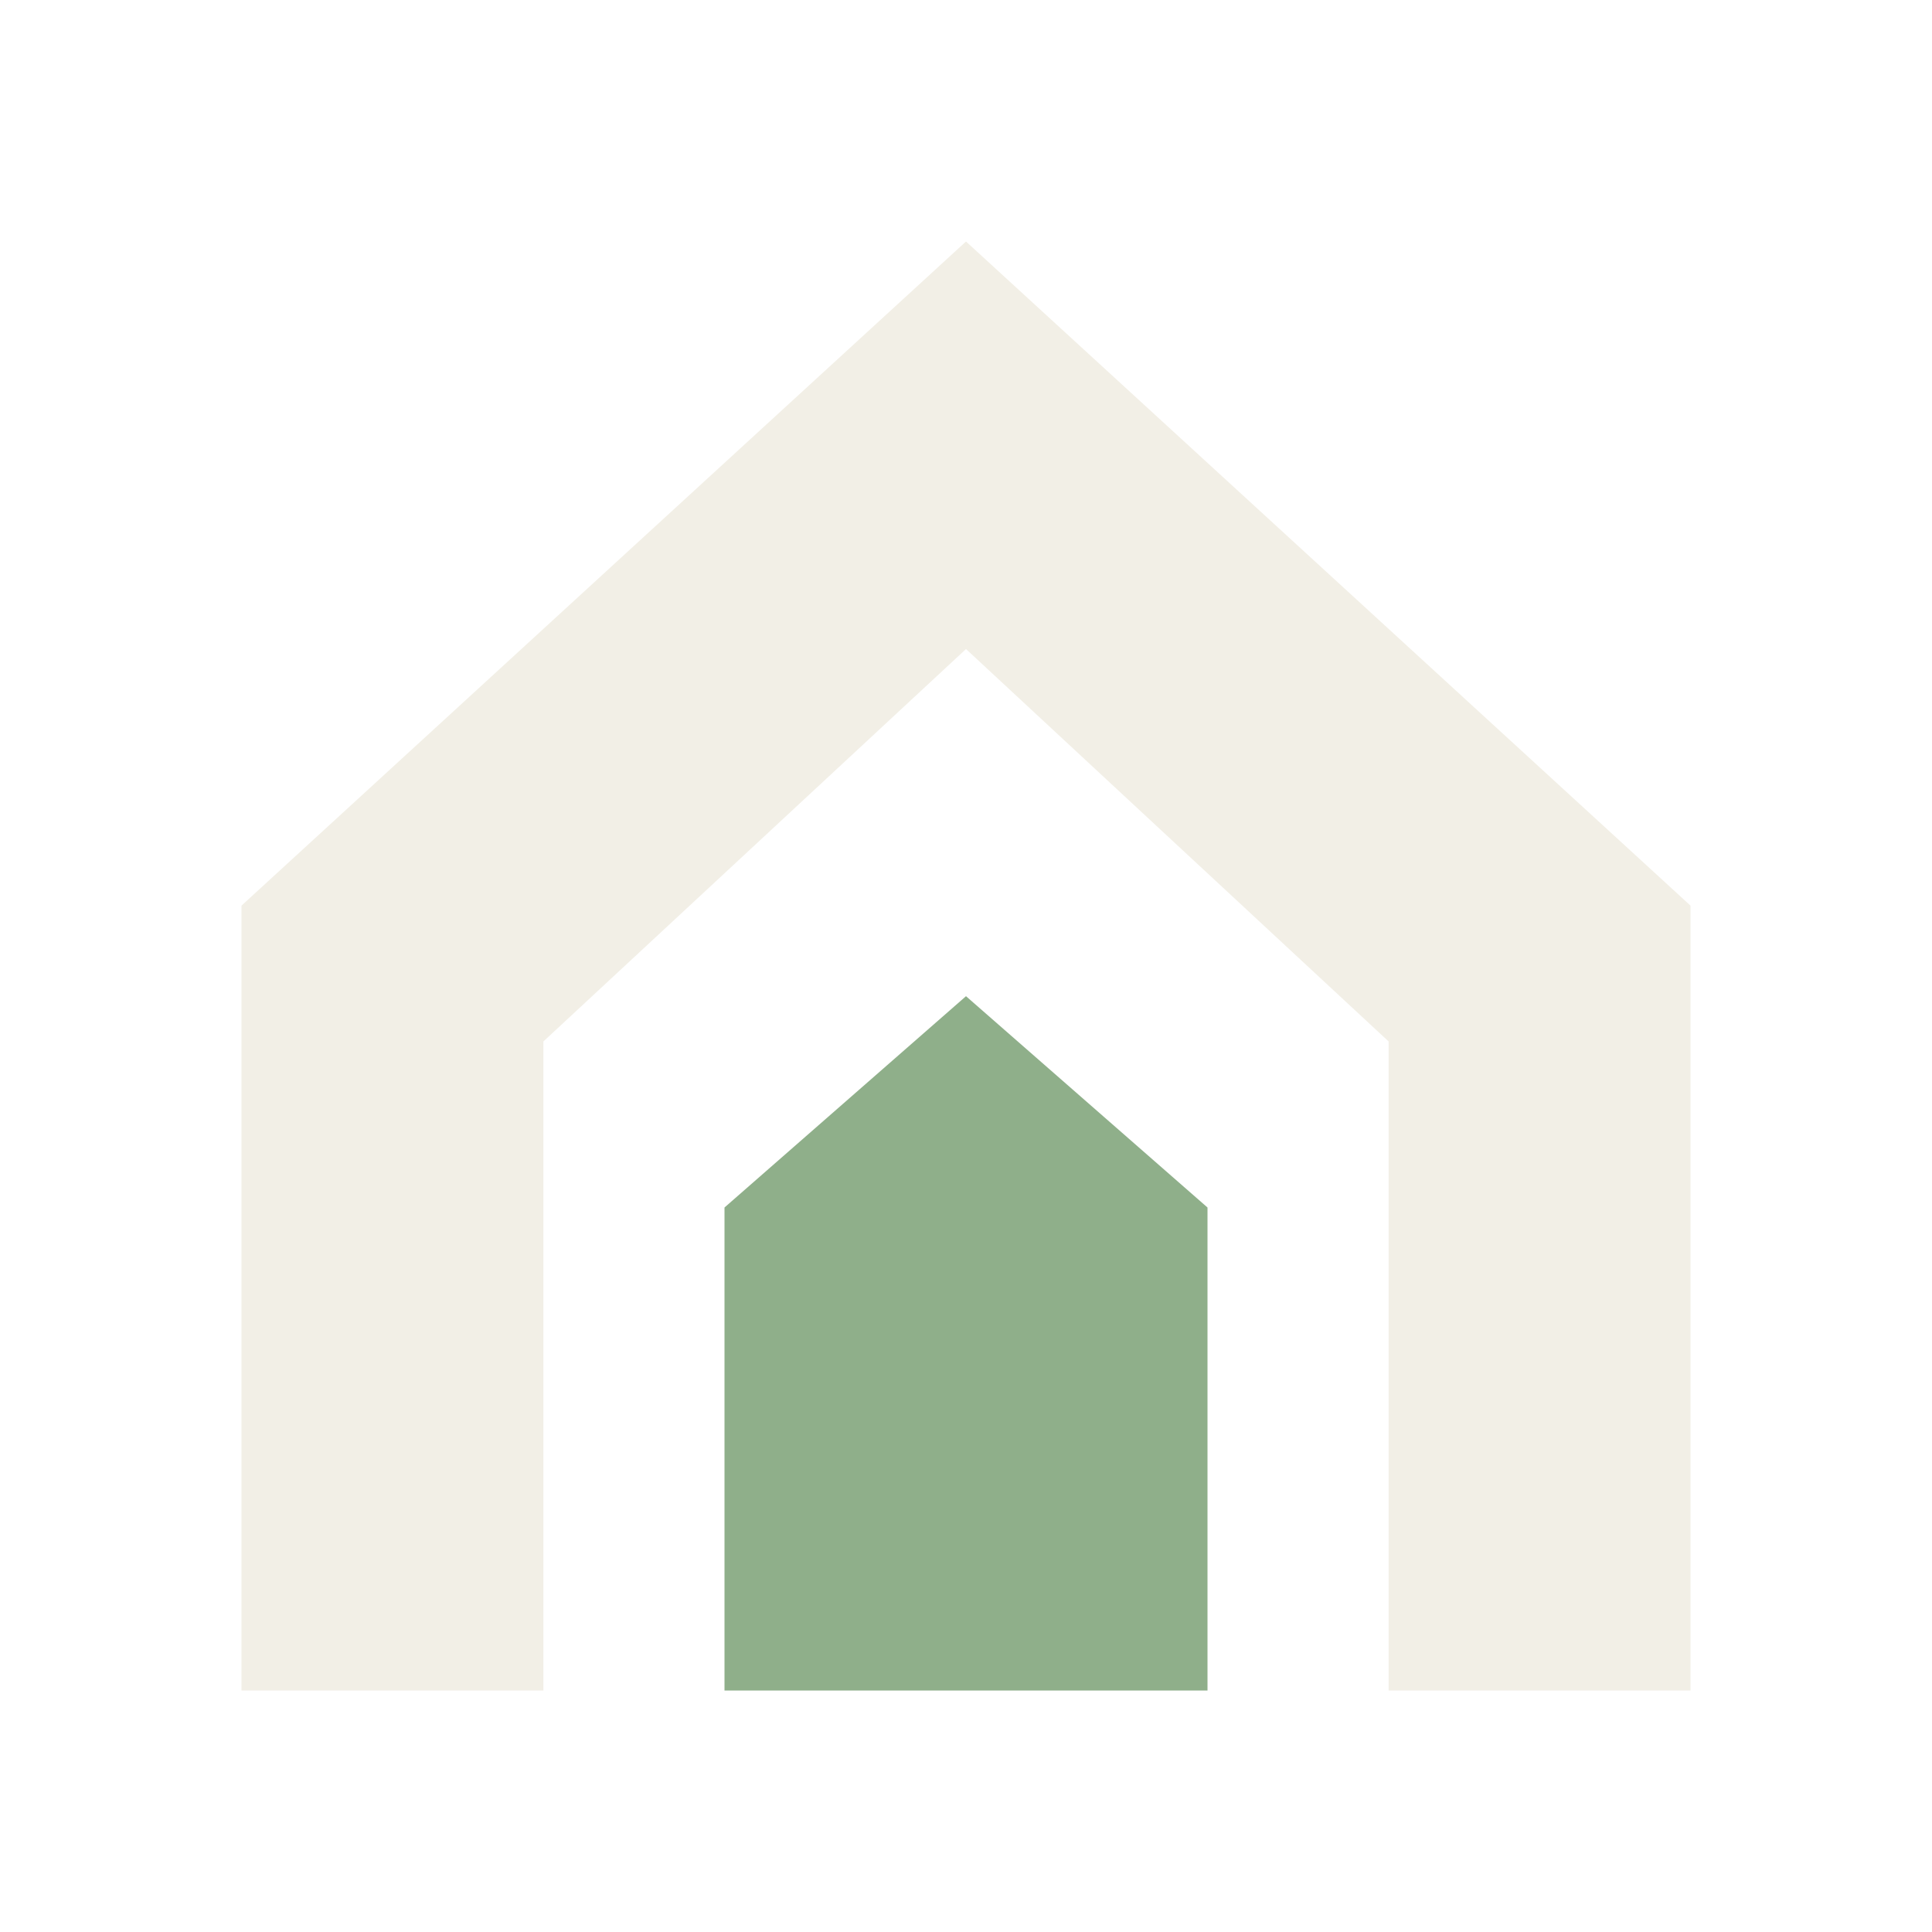
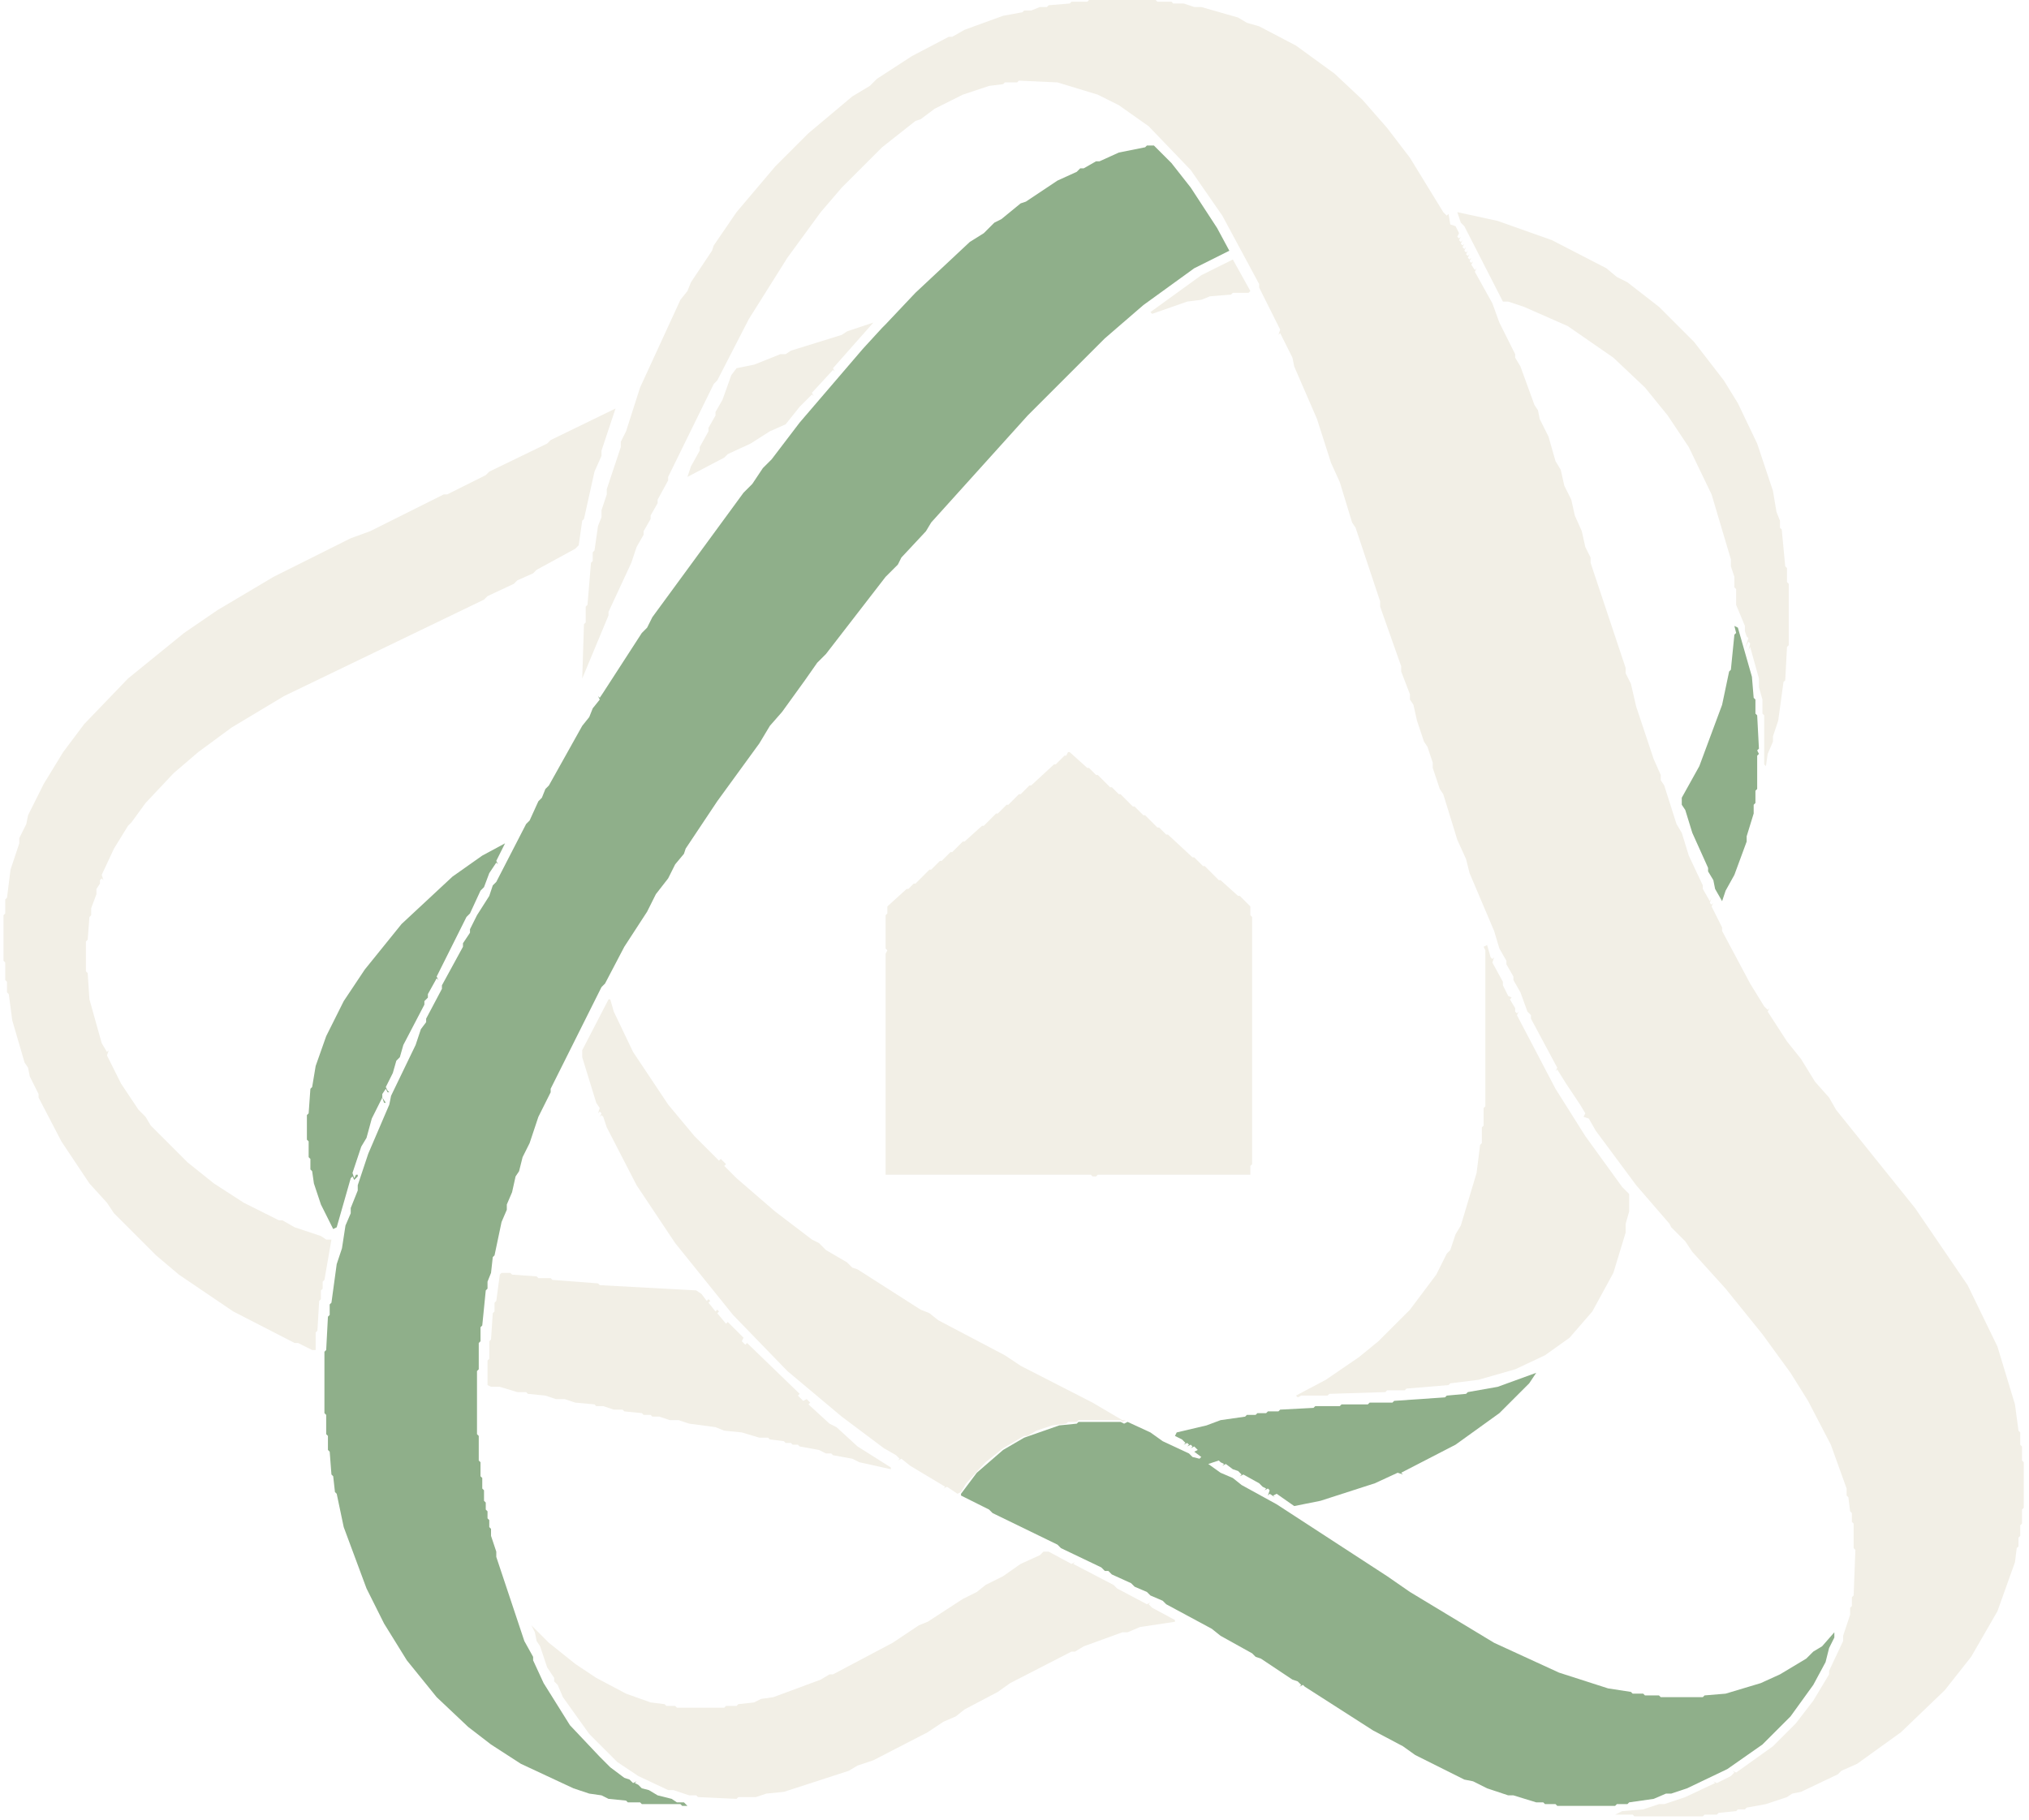
- <svg xmlns="http://www.w3.org/2000/svg" viewBox="0 0 64 64" role="img" aria-labelledby="title desc" shape-rendering="geometricPrecision">
-   <path d="M8 56 V30 L32 8 L56 30 V56 H46 V34.5 L32 21.5 L18 34.5 V56 Z" fill="#F2EFE6" />
-   <path d="M24 56 V40 L32 33 L40 40 V56 Z" fill="#8FAF8A" />
+ <svg xmlns="http://www.w3.org/2000/svg" viewBox="0 0 1157 1038" role="img" aria-labelledby="title desc">
+   <g id="atlas-dark-field" fill="#F2EFE6" fill-rule="evenodd">
+     <path d="M 670 924 L 657 917 L 655 915 L 656 914 L 654 915 L 637 906 L 635 904 L 612 892 L 613 891 L 611 892 L 598 885 L 595 885 L 593 887 L 582 892 L 572 899 L 562 904 L 557 908 L 549 912 L 529 925 L 524 927 L 509 937 L 475 955 L 473 955 L 468 958 L 441 968 L 434 969 L 430 971 L 421 972 L 420 973 L 414 973 L 413 974 L 386 974 L 385 973 L 380 973 L 379 972 L 371 971 L 357 966 L 340 957 L 328 949 L 313 937 L 303 927 L 305 931 L 306 936 L 308 939 L 312 951 L 316 957 L 316 959 L 318 961 L 321 968 L 336 989 L 352 1005 L 364 1013 L 381 1021 L 384 1021 L 393 1024 L 397 1024 L 398 1025 L 420 1026 L 421 1025 L 431 1025 L 437 1023 L 447 1022 L 484 1010 L 489 1007 L 498 1004 L 529 988 L 538 982 L 545 979 L 550 975 L 569 965 L 576 960 L 611 942 L 613 942 L 618 939 L 640 931 L 643 931 L 650 928 L 670 925 Z" />
+     <path d="M 285 727 L 283 742 L 282 743 L 282 748 L 281 749 L 280 764 L 279 765 L 279 775 L 278 776 L 278 790 L 280 791 L 285 791 L 295 794 L 300 794 L 301 795 L 311 796 L 317 798 L 322 798 L 328 800 L 339 801 L 340 802 L 344 802 L 350 804 L 355 804 L 356 805 L 366 806 L 367 807 L 371 807 L 372 808 L 376 808 L 382 810 L 387 810 L 393 812 L 408 814 L 413 816 L 423 817 L 433 820 L 438 820 L 439 821 L 447 822 L 448 823 L 451 823 L 452 824 L 455 824 L 456 825 L 467 827 L 471 829 L 474 829 L 475 830 L 486 832 L 490 834 L 508 838 L 508 837 L 489 825 L 477 814 L 473 812 L 461 801 L 462 800 L 460 798 L 458 799 L 455 796 L 456 795 L 426 766 L 425 767 L 423 765 L 424 763 L 425 764 L 415 754 L 414 755 L 409 749 L 410 748 L 409 747 L 408 748 L 404 743 L 405 742 L 404 741 L 403 742 L 400 738 L 397 736 L 342 733 L 341 732 L 315 730 L 314 729 L 307 729 L 306 728 L 292 727 L 291 726 L 286 726 Z" />
+     <path d="M 347 570 L 332 599 L 332 603 L 340 629 L 342 632 L 341 635 L 342 634 L 343 635 L 342 637 L 343 636 L 344 637 L 346 643 L 363 676 L 385 709 L 418 750 L 449 782 L 480 808 L 504 826 L 511 830 L 513 832 L 512 833 L 514 832 L 519 836 L 539 848 L 538 849 L 540 848 L 546 852 L 548 851 L 551 846 L 562 834 L 572 826 L 584 819 L 586 819 L 591 816 L 600 813 L 608 812 L 609 811 L 614 811 L 615 810 L 639 810 L 640 811 L 642 810 L 640 810 L 623 800 L 582 779 L 573 773 L 535 753 L 530 749 L 525 747 L 489 724 L 486 723 L 483 720 L 471 713 L 467 709 L 463 707 L 442 691 L 420 672 L 413 665 L 414 664 L 411 661 L 410 662 L 396 648 L 381 630 L 361 600 L 350 577 L 348 570 Z" />
+     <path d="M 848 539 L 846 540 L 847 542 L 847 631 L 846 632 L 846 642 L 845 643 L 845 652 L 844 653 L 842 669 L 833 699 L 830 704 L 827 713 L 825 715 L 819 727 L 804 747 L 786 765 L 775 774 L 756 787 L 739 796 L 740 797 L 742 796 L 757 796 L 758 795 L 790 794 L 791 793 L 801 793 L 802 792 L 826 790 L 827 789 L 843 787 L 864 781 L 881 773 L 895 763 L 908 748 L 920 726 L 927 703 L 927 698 L 929 691 L 929 681 L 925 677 L 904 648 L 887 621 L 865 579 L 866 577 L 865 578 L 864 577 L 864 575 L 861 570 L 862 569 L 860 568 L 857 562 L 857 560 L 851 549 L 852 546 L 851 547 L 850 546 Z" />
+     <path d="M 351 233 L 314 251 L 312 253 L 279 269 L 277 271 L 255 282 L 253 282 L 211 303 L 200 307 L 156 329 L 124 348 L 105 361 L 73 387 L 48 413 L 36 429 L 25 447 L 16 465 L 15 470 L 11 478 L 11 481 L 6 496 L 4 512 L 3 513 L 3 521 L 2 522 L 2 548 L 3 549 L 3 559 L 4 560 L 4 566 L 5 567 L 7 582 L 14 606 L 16 609 L 17 614 L 22 624 L 22 626 L 35 651 L 51 675 L 61 686 L 65 692 L 89 716 L 102 727 L 133 748 L 168 766 L 170 766 L 178 770 L 180 770 L 180 760 L 181 759 L 182 742 L 183 741 L 183 736 L 184 735 L 184 731 L 185 730 L 189 707 L 186 707 L 183 705 L 168 700 L 161 696 L 159 696 L 139 686 L 122 675 L 107 663 L 86 642 L 83 637 L 79 633 L 69 618 L 61 602 L 62 599 L 61 600 L 58 595 L 51 570 L 50 555 L 49 554 L 49 537 L 50 536 L 51 523 L 52 522 L 52 518 L 55 510 L 55 507 L 57 504 L 57 502 L 58 501 L 59 502 L 58 499 L 65 484 L 73 471 L 75 469 L 76 470 L 75 469 L 83 458 L 99 441 L 113 429 L 132 415 L 162 397 L 276 342 L 278 340 L 293 333 L 295 331 L 304 327 L 306 325 L 328 313 L 330 311 L 332 297 L 333 296 L 339 269 L 343 260 L 343 257 Z" />
+     <path d="M 498 184 L 483 189 L 480 191 L 451 200 L 448 202 L 445 202 L 430 208 L 420 210 L 417 214 L 412 228 L 408 235 L 408 237 L 404 244 L 404 246 L 399 255 L 399 257 L 394 266 L 392 272 L 413 261 L 415 259 L 428 253 L 439 246 L 448 242 L 456 232 L 463 225 L 464 226 L 463 224 L 475 211 L 476 212 L 475 210 Z" />
+     <path d="M 713 166 L 703 148 L 685 157 L 656 178 L 657 179 L 677 172 L 685 171 L 690 169 L 702 168 L 703 167 L 712 167 Z" />
+     <path d="M 831 121 L 833 127 L 835 129 L 857 172 L 860 172 L 869 175 L 894 186 L 920 204 L 938 221 L 951 237 L 963 255 L 976 282 L 987 319 L 987 323 L 989 329 L 989 335 L 990 336 L 990 345 L 995 357 L 995 360 L 993 363 L 995 360 L 996 363 L 994 366 L 996 363 L 997 364 L 995 370 L 997 366 L 998 367 L 997 371 L 998 369 L 1003 387 L 1003 392 L 1005 399 L 1005 407 L 1006 408 L 1006 436 L 1007 437 L 1008 430 L 1011 423 L 1011 420 L 1014 411 L 1017 389 L 1018 388 L 1019 369 L 1020 368 L 1020 333 L 1019 332 L 1019 324 L 1018 323 L 1016 302 L 1015 301 L 1015 297 L 1013 292 L 1011 280 L 1002 253 L 991 230 L 983 217 L 966 195 L 946 175 L 928 161 L 922 158 L 916 153 L 885 137 L 854 126 Z" />
+     <path d="M 541 21 L 520 32 L 500 45 L 496 49 L 486 55 L 461 76 L 442 95 L 420 121 L 407 140 L 406 143 L 394 161 L 392 166 L 388 171 L 365 221 L 357 246 L 354 252 L 354 255 L 346 279 L 346 282 L 343 291 L 343 295 L 341 300 L 339 314 L 338 315 L 338 320 L 337 321 L 335 345 L 334 346 L 334 355 L 333 356 L 332 387 L 347 351 L 347 349 L 360 321 L 363 312 L 367 305 L 367 303 L 371 296 L 371 294 L 375 287 L 375 285 L 381 274 L 381 272 L 407 219 L 409 217 L 427 182 L 449 147 L 468 121 L 480 107 L 503 84 L 522 69 L 525 68 L 533 62 L 549 54 L 564 49 L 572 48 L 573 47 L 580 47 L 581 46 L 603 47 L 626 54 L 638 60 L 655 72 L 679 97 L 697 123 L 718 162 L 718 164 L 730 188 L 729 191 L 730 190 L 737 204 L 738 209 L 751 239 L 759 264 L 764 275 L 771 298 L 773 301 L 787 343 L 787 346 L 799 380 L 799 383 L 804 396 L 804 399 L 806 402 L 808 411 L 812 423 L 814 426 L 817 435 L 817 438 L 821 450 L 823 453 L 831 479 L 836 490 L 838 498 L 852 531 L 855 541 L 859 548 L 859 550 L 863 557 L 863 559 L 867 566 L 871 577 L 873 579 L 873 581 L 888 609 L 887 611 L 888 610 L 893 618 L 892 619 L 893 618 L 901 630 L 904 635 L 903 637 L 906 638 L 910 645 L 933 676 L 952 698 L 953 700 L 952 701 L 953 700 L 961 708 L 965 714 L 984 735 L 1005 761 L 1021 783 L 1031 799 L 1044 824 L 1053 849 L 1053 853 L 1054 854 L 1055 862 L 1056 863 L 1056 868 L 1057 869 L 1057 883 L 1058 884 L 1057 910 L 1056 911 L 1056 916 L 1055 917 L 1055 921 L 1051 933 L 1051 936 L 1043 953 L 1043 955 L 1034 970 L 1024 983 L 1011 996 L 990 1011 L 988 1010 L 989 1011 L 987 1013 L 979 1017 L 977 1016 L 978 1017 L 961 1025 L 949 1029 L 946 1029 L 937 1032 L 925 1033 L 921 1035 L 931 1035 L 932 1036 L 971 1036 L 972 1035 L 979 1035 L 980 1034 L 990 1033 L 991 1032 L 995 1032 L 996 1031 L 1007 1029 L 1019 1025 L 1022 1023 L 1027 1022 L 1048 1012 L 1050 1010 L 1059 1006 L 1084 988 L 1109 964 L 1124 945 L 1139 919 L 1149 891 L 1150 883 L 1151 882 L 1151 877 L 1152 876 L 1152 870 L 1153 869 L 1153 861 L 1154 860 L 1154 834 L 1153 833 L 1153 825 L 1152 824 L 1152 817 L 1151 816 L 1149 801 L 1139 768 L 1122 733 L 1092 689 L 1047 633 L 1043 626 L 1035 617 L 1027 604 L 1019 594 L 1008 577 L 1009 575 L 1008 576 L 1006 574 L 998 561 L 982 531 L 982 529 L 976 517 L 977 515 L 976 516 L 975 515 L 976 512 L 975 514 L 971 507 L 971 505 L 963 488 L 959 475 L 956 470 L 949 448 L 947 445 L 947 442 L 943 433 L 933 403 L 930 390 L 927 384 L 927 381 L 907 321 L 907 318 L 904 312 L 902 303 L 898 294 L 896 285 L 892 277 L 890 268 L 887 263 L 883 249 L 878 239 L 877 234 L 875 231 L 867 209 L 864 204 L 864 202 L 855 184 L 851 173 L 841 155 L 842 153 L 841 154 L 839 151 L 840 149 L 839 150 L 838 149 L 839 147 L 838 148 L 837 147 L 838 145 L 837 146 L 836 145 L 837 143 L 836 144 L 835 143 L 836 141 L 835 142 L 834 141 L 835 139 L 834 140 L 833 139 L 834 137 L 833 138 L 832 137 L 833 135 L 832 136 L 831 135 L 832 133 L 830 129 L 827 128 L 826 122 L 825 123 L 823 121 L 804 90 L 791 73 L 777 57 L 761 42 L 739 26 L 718 15 L 711 13 L 706 10 L 685 4 L 681 4 L 675 2 L 669 2 L 668 1 L 660 1 L 659 0 L 621 0 L 620 1 L 611 1 L 610 2 L 598 3 L 597 4 L 593 4 L 588 6 L 584 6 L 583 7 L 572 9 L 550 17 L 543 21 Z" />
+   </g>
+   <g id="atlas-sage-field" fill="#8FAF8A" fill-rule="evenodd">
+     <path d="M 1046 934 L 1046 931 L 1039 939 L 1034 942 L 1030 946 L 1015 955 L 1004 960 L 984 966 L 972 967 L 971 968 L 947 968 L 946 967 L 938 967 L 937 966 L 931 966 L 930 965 L 917 963 L 889 954 L 852 937 L 804 908 L 791 899 L 792 898 L 791 899 L 728 858 L 708 847 L 703 843 L 696 840 L 689 835 L 695 833 L 696 834 L 695 835 L 696 834 L 698 835 L 697 836 L 699 835 L 703 838 L 702 839 L 703 838 L 706 839 L 708 841 L 707 842 L 709 841 L 718 846 L 720 848 L 719 849 L 720 848 L 722 849 L 721 850 L 723 849 L 724 850 L 723 853 L 724 852 L 727 854 L 726 853 L 728 852 L 738 859 L 753 856 L 784 846 L 797 840 L 800 841 L 799 840 L 830 824 L 855 806 L 872 789 L 876 783 L 854 791 L 837 794 L 836 795 L 825 796 L 824 797 L 795 799 L 794 800 L 781 800 L 780 801 L 765 801 L 764 802 L 750 802 L 749 803 L 730 804 L 729 805 L 723 805 L 722 806 L 717 806 L 716 807 L 711 807 L 710 808 L 696 810 L 688 813 L 671 817 L 670 819 L 674 821 L 676 823 L 675 824 L 677 823 L 678 824 L 677 825 L 679 824 L 680 825 L 679 826 L 681 825 L 683 827 L 681 828 L 685 831 L 684 832 L 680 831 L 678 829 L 663 822 L 656 817 L 643 811 L 641 812 L 639 811 L 615 811 L 614 812 L 604 813 L 584 820 L 572 827 L 557 840 L 548 852 L 548 853 L 564 861 L 566 863 L 603 881 L 605 883 L 628 894 L 630 896 L 632 896 L 634 898 L 645 903 L 647 905 L 654 908 L 656 910 L 663 913 L 665 915 L 691 929 L 696 933 L 714 943 L 716 945 L 715 946 L 716 945 L 719 946 L 737 958 L 740 959 L 742 961 L 741 962 L 743 961 L 744 962 L 743 963 L 744 962 L 783 987 L 800 996 L 807 1001 L 835 1015 L 840 1016 L 848 1020 L 860 1024 L 863 1024 L 876 1028 L 880 1028 L 881 1029 L 887 1029 L 888 1030 L 921 1030 L 922 1029 L 928 1029 L 929 1028 L 943 1026 L 950 1023 L 953 1023 L 962 1020 L 985 1009 L 1005 995 L 1021 979 L 1034 961 L 1041 948 L 1043 940 Z" />
+     <path d="M 288 481 L 275 488 L 258 500 L 229 527 L 208 553 L 196 571 L 186 591 L 180 608 L 178 620 L 177 621 L 176 635 L 175 636 L 175 650 L 176 651 L 176 660 L 177 661 L 177 667 L 178 668 L 179 675 L 183 687 L 190 701 L 192 700 L 200 672 L 201 671 L 202 673 L 204 671 L 204 670 L 203 670 L 202 672 L 201 669 L 206 654 L 209 649 L 212 638 L 218 626 L 219 629 L 220 629 L 218 626 L 218 624 L 220 621 L 221 623 L 222 623 L 221 622 L 222 621 L 221 622 L 220 620 L 224 612 L 226 605 L 228 603 L 230 596 L 242 573 L 242 571 L 244 569 L 244 567 L 249 558 L 250 559 L 249 557 L 266 523 L 268 521 L 274 508 L 276 506 L 279 498 L 283 492 L 284 493 L 283 491 Z" />
+     <path d="M 989 357 L 990 361 L 989 362 L 987 382 L 986 383 L 982 402 L 969 437 L 959 455 L 959 459 L 961 462 L 965 475 L 974 495 L 974 497 L 977 502 L 978 507 L 982 514 L 984 508 L 989 499 L 996 480 L 996 477 L 1000 464 L 1000 459 L 1001 458 L 1001 451 L 1002 450 L 1002 431 L 1003 430 L 1002 428 L 1003 427 L 1002 408 L 1001 407 L 1001 399 L 1000 398 L 999 386 L 991 358 Z" />
+     <path d="M 658 83 L 654 83 L 653 84 L 638 87 L 627 92 L 625 92 L 618 96 L 616 96 L 614 98 L 603 103 L 585 115 L 582 116 L 571 125 L 567 127 L 561 133 L 553 138 L 522 167 L 505 185 L 504 184 L 505 185 L 503 187 L 502 186 L 503 187 L 492 199 L 456 241 L 440 262 L 435 267 L 429 276 L 424 281 L 372 352 L 369 358 L 366 361 L 344 395 L 343 394 L 344 395 L 342 398 L 341 397 L 342 399 L 338 404 L 336 409 L 332 414 L 313 448 L 311 450 L 309 455 L 307 457 L 302 468 L 300 470 L 283 503 L 281 505 L 279 511 L 272 522 L 268 530 L 268 532 L 264 538 L 264 540 L 252 562 L 252 564 L 243 581 L 243 583 L 240 587 L 237 596 L 223 625 L 222 630 L 210 658 L 204 676 L 204 679 L 200 689 L 200 692 L 197 699 L 195 712 L 192 721 L 189 743 L 188 744 L 188 750 L 187 751 L 186 770 L 185 771 L 185 806 L 186 807 L 186 818 L 187 819 L 187 827 L 188 828 L 189 841 L 190 842 L 191 851 L 192 852 L 196 871 L 209 906 L 219 926 L 232 947 L 249 968 L 267 985 L 280 995 L 297 1006 L 327 1020 L 336 1023 L 343 1024 L 347 1026 L 357 1027 L 358 1028 L 365 1028 L 366 1029 L 388 1029 L 389 1030 L 392 1030 L 390 1028 L 386 1028 L 383 1026 L 375 1024 L 370 1021 L 366 1020 L 364 1018 L 365 1017 L 364 1018 L 362 1017 L 363 1016 L 361 1017 L 359 1015 L 360 1014 L 359 1013 L 360 1014 L 359 1015 L 356 1014 L 348 1008 L 342 1002 L 343 1001 L 342 1002 L 325 984 L 310 960 L 304 947 L 304 945 L 299 936 L 283 888 L 283 885 L 280 876 L 280 872 L 279 871 L 279 867 L 278 866 L 278 862 L 277 861 L 277 857 L 276 856 L 276 850 L 275 849 L 275 843 L 274 842 L 274 834 L 273 833 L 273 819 L 272 818 L 272 782 L 273 781 L 273 766 L 274 765 L 274 757 L 275 756 L 277 736 L 278 735 L 278 731 L 280 726 L 281 717 L 282 716 L 286 697 L 289 690 L 289 687 L 292 680 L 294 671 L 296 668 L 298 660 L 302 652 L 307 637 L 314 623 L 314 621 L 343 563 L 345 561 L 356 540 L 369 520 L 374 510 L 381 501 L 385 493 L 390 487 L 391 484 L 409 457 L 433 424 L 439 414 L 446 406 L 459 388 L 460 389 L 459 388 L 466 378 L 471 373 L 505 329 L 512 322 L 514 318 L 528 303 L 531 298 L 586 237 L 630 193 L 652 174 L 681 153 L 701 143 L 694 130 L 679 107 L 668 93 Z" />
+   </g>
+   <g id="atlas-house" fill="#F2EFE6" fill-rule="evenodd">
+     <path d="M 610 429 L 609 429 L 608 431 L 607 431 L 602 436 L 601 436 L 588 448 L 587 448 L 582 453 L 581 453 L 575 459 L 574 459 L 569 464 L 568 464 L 561 471 L 560 471 L 550 480 L 549 480 L 543 486 L 542 486 L 537 491 L 536 491 L 531 496 L 530 496 L 522 504 L 521 504 L 518 507 L 517 507 L 506 517 L 506 521 L 505 522 L 505 541 L 506 542 L 505 544 L 505 670 L 622 670 L 623 671 L 625 671 L 626 670 L 713 670 L 713 665 L 714 664 L 714 523 L 713 522 L 713 517 L 707 511 L 706 511 L 696 502 L 695 502 L 687 494 L 686 494 L 681 489 L 680 489 L 666 476 L 665 476 L 661 472 L 660 472 L 653 465 L 652 465 L 647 460 L 646 460 L 639 453 L 638 453 L 634 449 L 633 449 L 626 442 L 625 442 L 621 438 L 620 438 Z" />
+   </g>
</svg>
